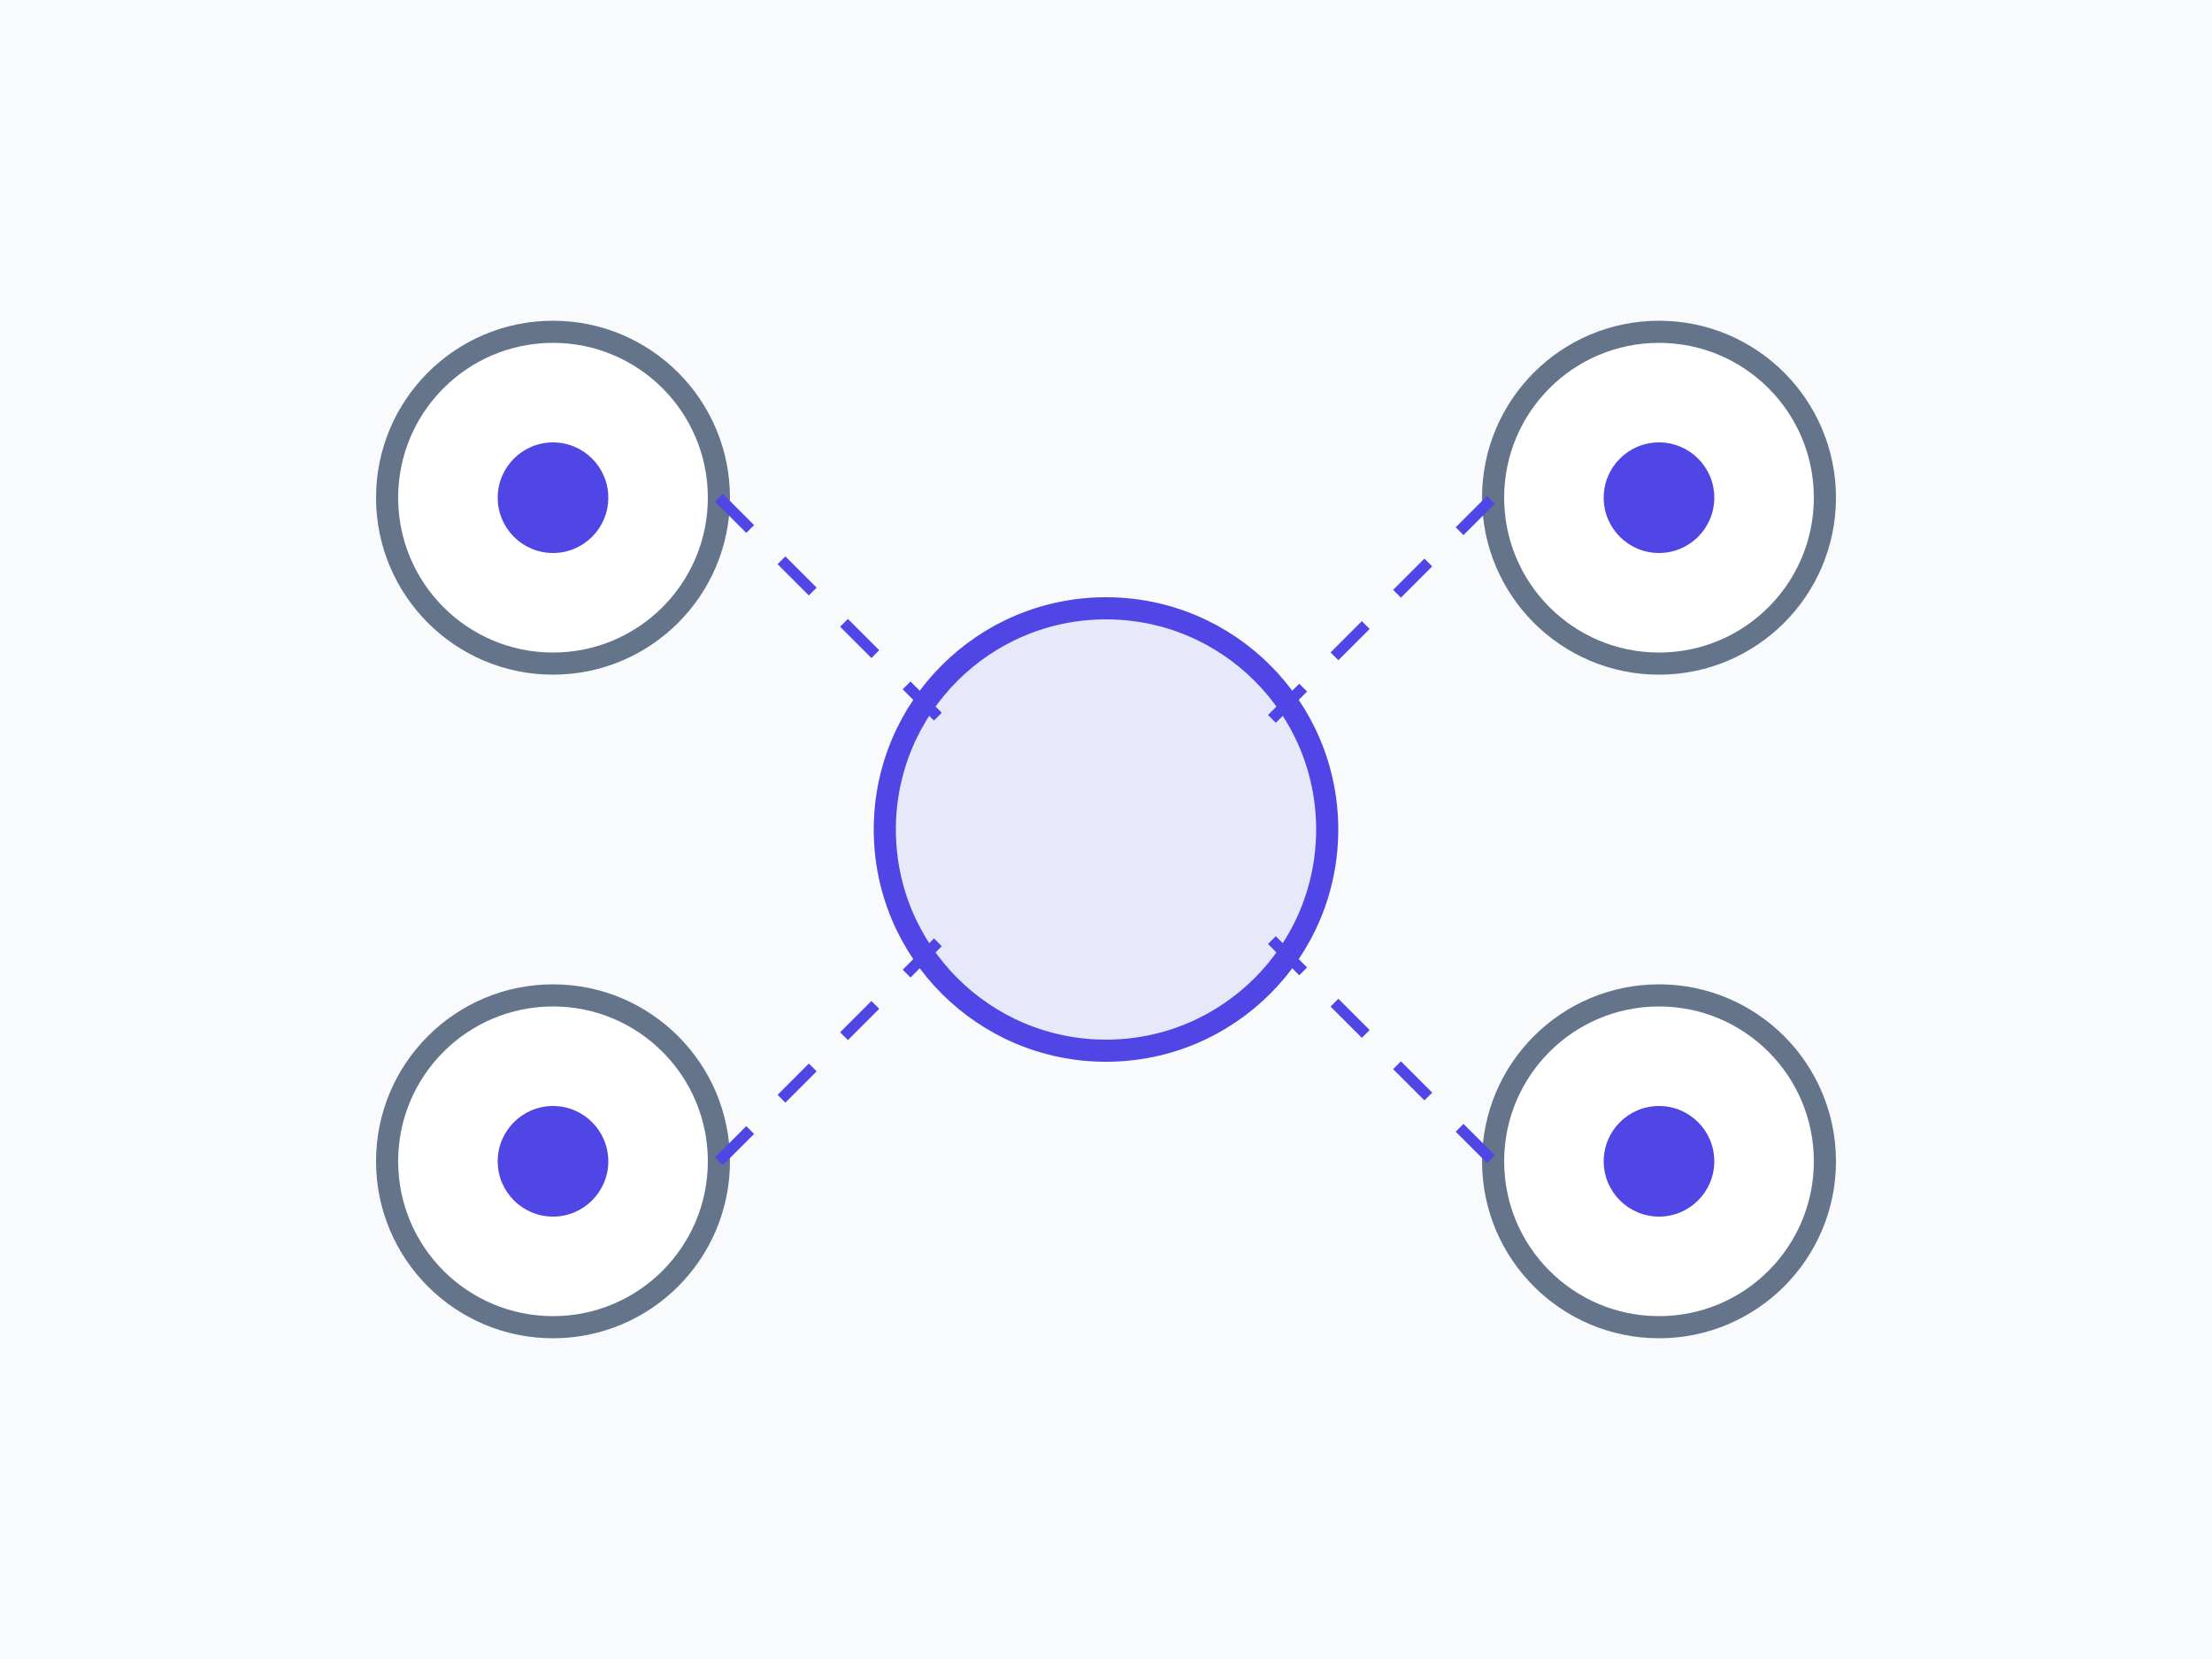
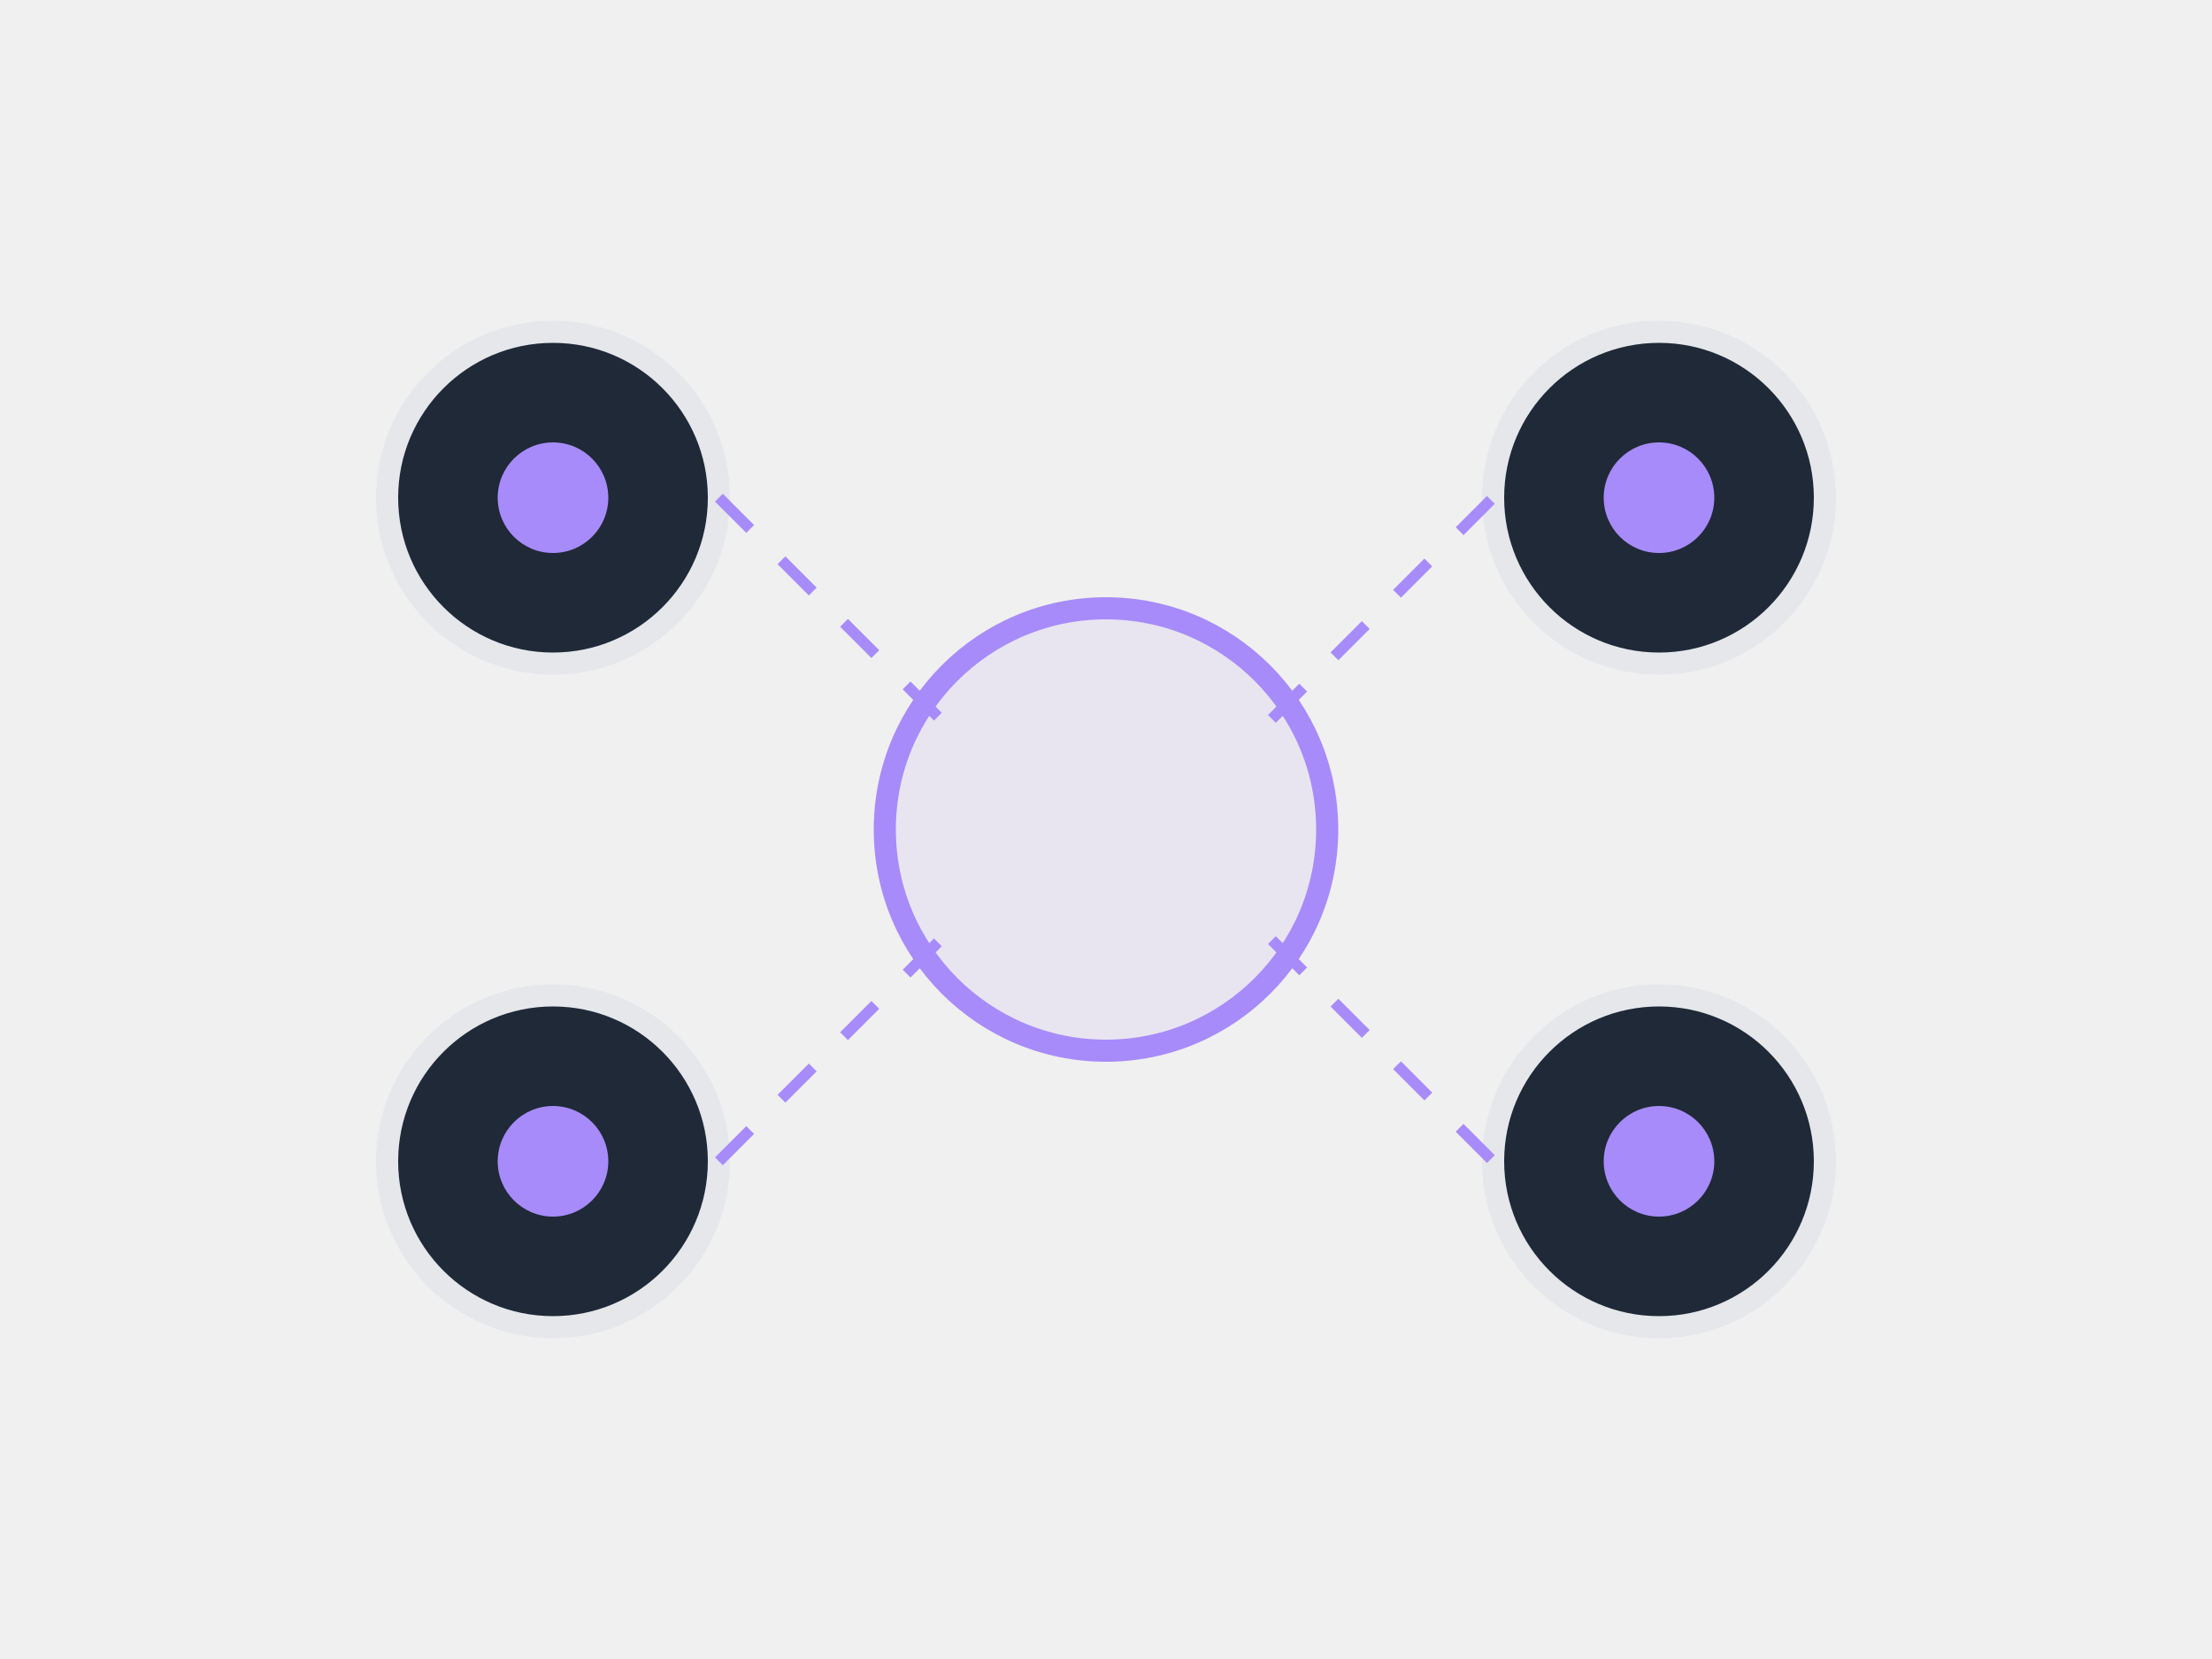
<svg xmlns="http://www.w3.org/2000/svg" viewBox="0 0 200 150">
-   <rect width="200" height="150" fill="#f8fafc" />
-   <circle cx="100" cy="75" r="20" fill="#4f46e5" fill-opacity="0.1" stroke="#4f46e5" stroke-width="2" />
-   <circle cx="50" cy="45" r="15" fill="#ffffff" stroke="#64748b" stroke-width="2" />
-   <circle cx="150" cy="45" r="15" fill="#ffffff" stroke="#64748b" stroke-width="2" />
-   <circle cx="50" cy="105" r="15" fill="#ffffff" stroke="#64748b" stroke-width="2" />
-   <circle cx="150" cy="105" r="15" fill="#ffffff" stroke="#64748b" stroke-width="2" />
-   <g stroke="#4f46e5" stroke-width="1" stroke-dasharray="4">
+   <circle cx="100" cy="75" r="20" fill="#a78bfa" fill-opacity="0.1" stroke="#a78bfa" stroke-width="2" />
+   <circle cx="50" cy="45" r="15" fill="#1f2937" stroke="#e5e7eb" stroke-width="2" />
+   <circle cx="150" cy="45" r="15" fill="#1f2937" stroke="#e5e7eb" stroke-width="2" />
+   <circle cx="50" cy="105" r="15" fill="#1f2937" stroke="#e5e7eb" stroke-width="2" />
+   <circle cx="150" cy="105" r="15" fill="#1f2937" stroke="#e5e7eb" stroke-width="2" />
+   <g stroke="#a78bfa" stroke-width="1" stroke-dasharray="4">
    <line x1="65" y1="45" x2="85" y2="65" />
    <line x1="115" y1="65" x2="135" y2="45" />
    <line x1="65" y1="105" x2="85" y2="85" />
    <line x1="115" y1="85" x2="135" y2="105" />
  </g>
-   <g fill="#4f46e5">
+   <g fill="#a78bfa">
    <circle cx="50" cy="45" r="5" />
    <circle cx="150" cy="45" r="5" />
    <circle cx="50" cy="105" r="5" />
    <circle cx="150" cy="105" r="5" />
  </g>
</svg>
